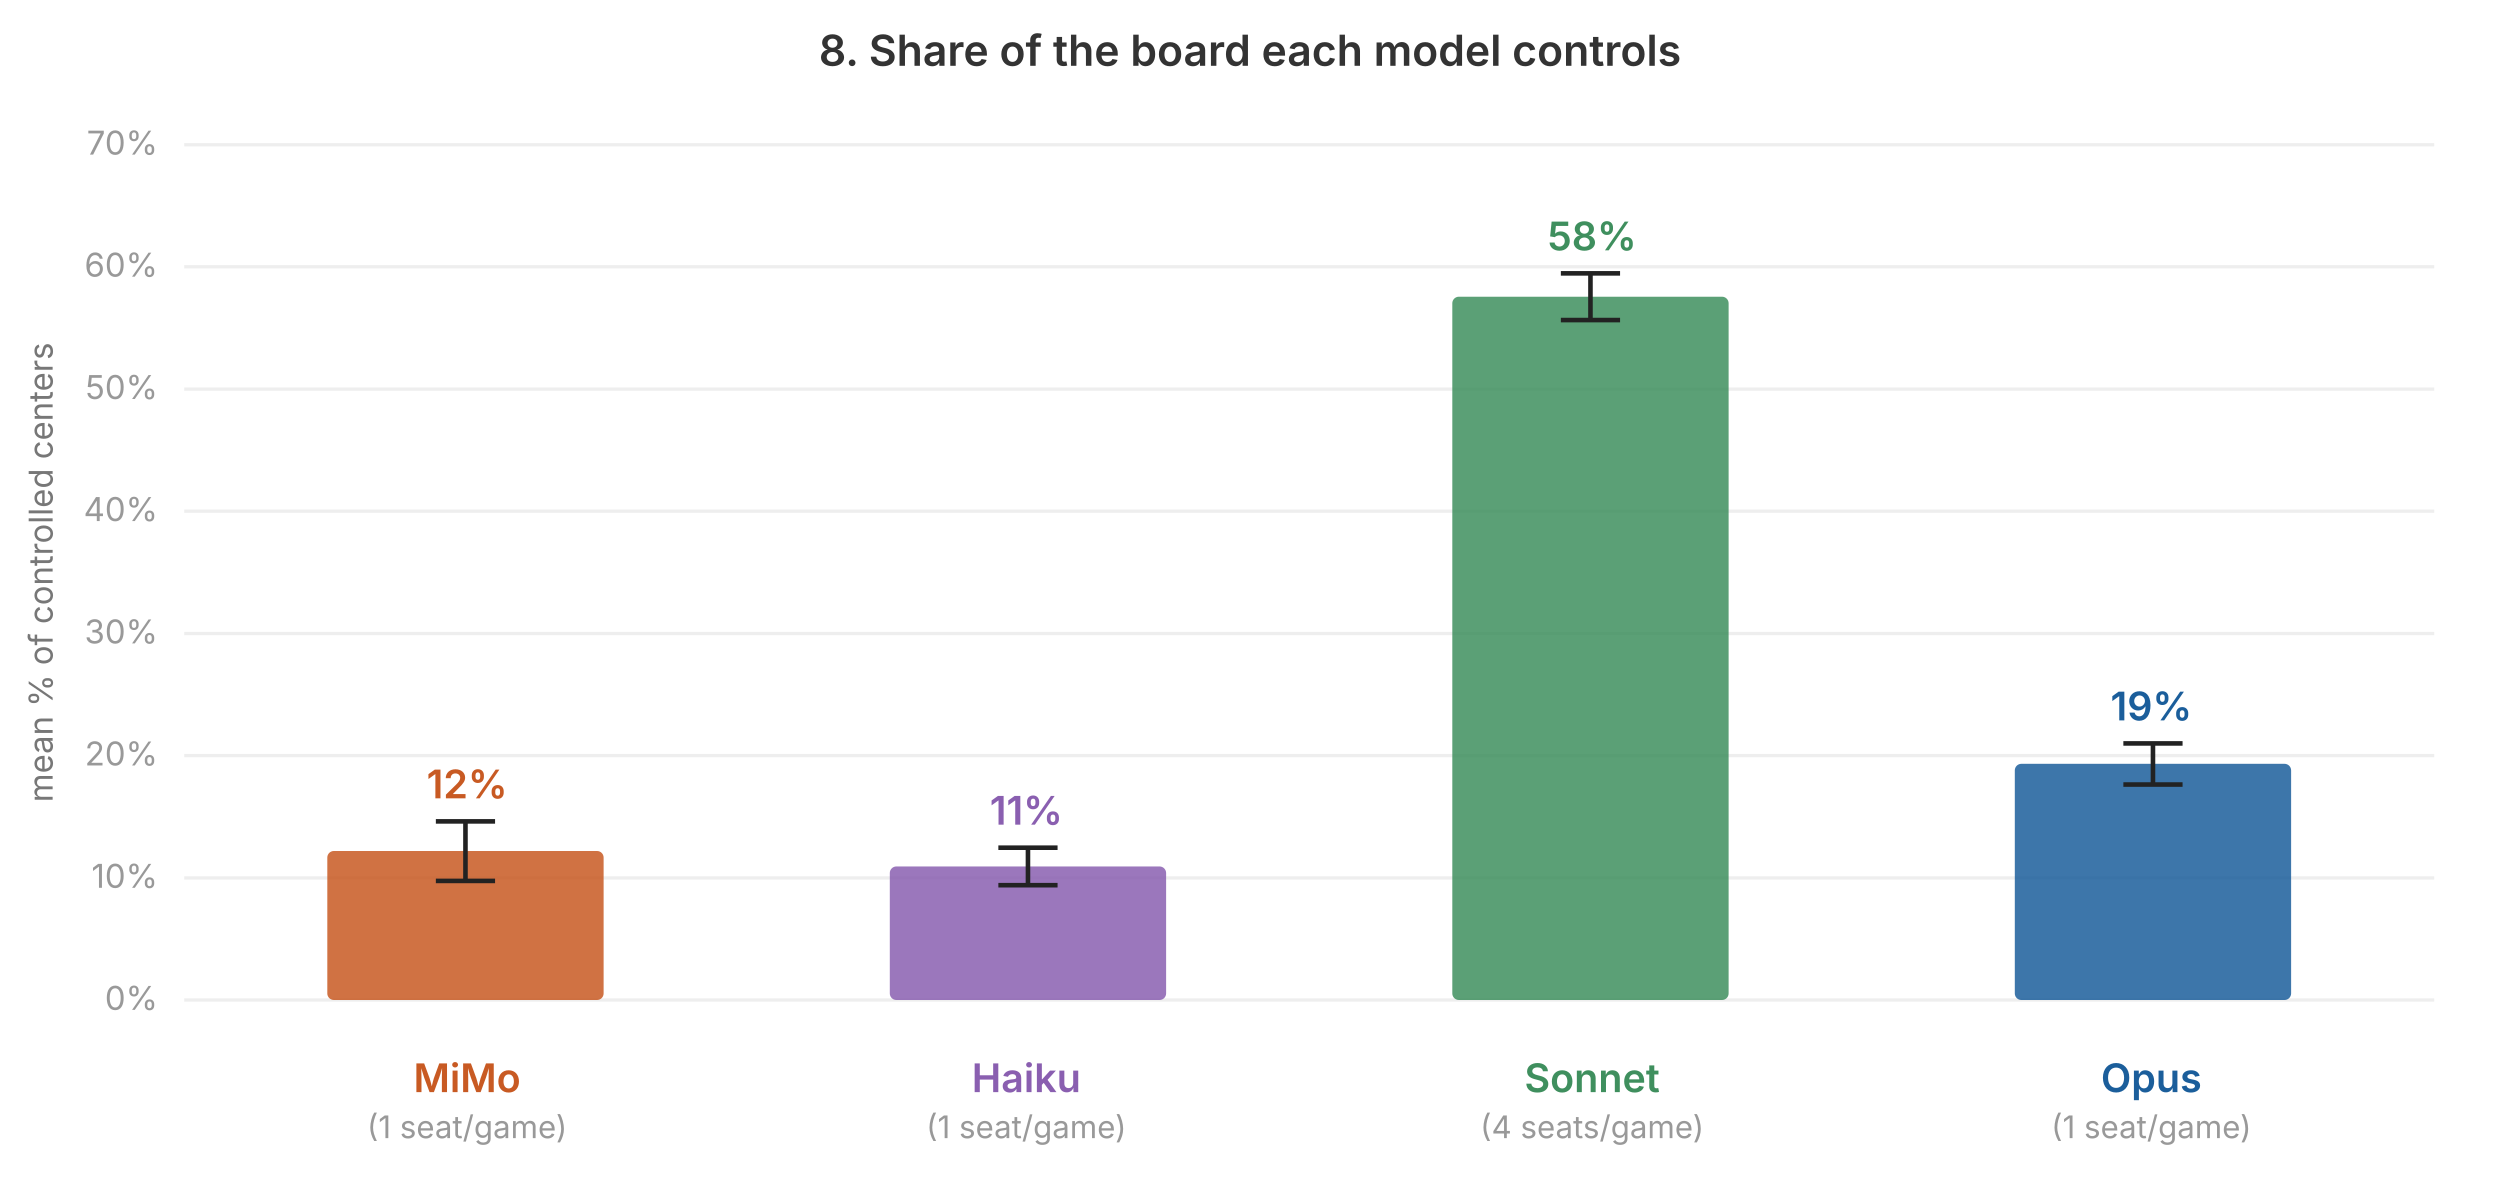
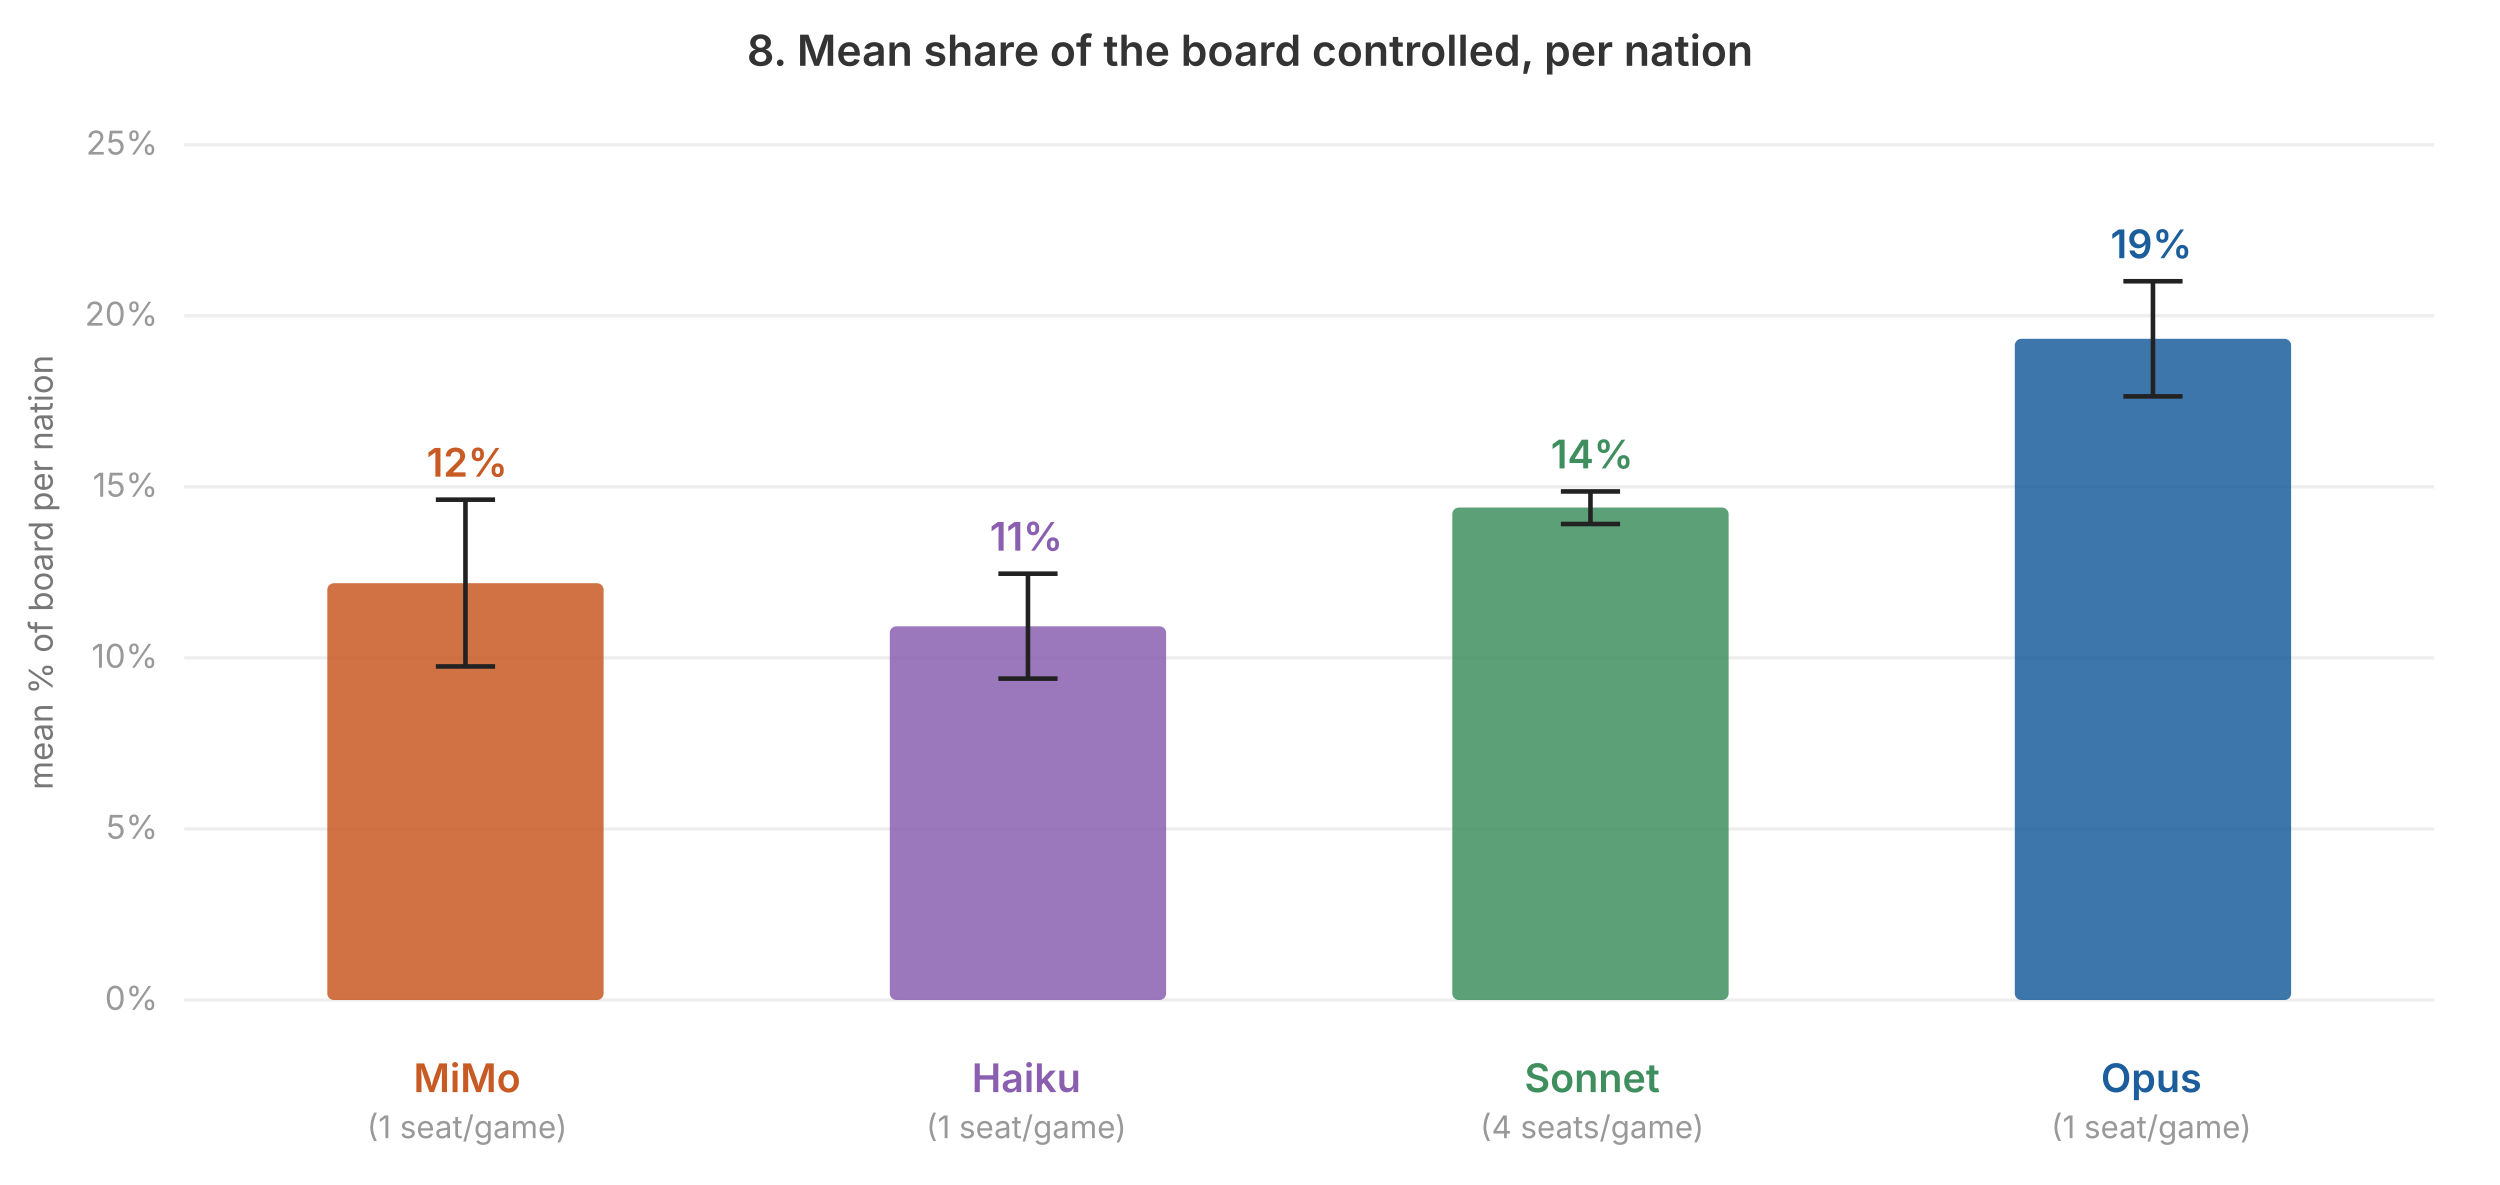
<svg xmlns="http://www.w3.org/2000/svg" viewBox="0 0 760 360" font-family="-apple-system, system-ui, sans-serif" width="760" height="360">
-   <text x="380" y="20" text-anchor="middle" font-size="13" font-weight="600" fill="#333">8. Share of the board each model controls</text>
+   <text x="380" y="20" text-anchor="middle" font-size="13" font-weight="600" fill="#333">8. Mean share of the board controlled, per nation</text>
  <line x1="56" y1="304.0" x2="740" y2="304.0" stroke="#eee" stroke-width="1" />
  <text x="48" y="307.0" text-anchor="end" font-size="10" fill="#999">0%</text>
-   <line x1="56" y1="266.9" x2="740" y2="266.9" stroke="#eee" stroke-width="1" />
-   <text x="48" y="269.9" text-anchor="end" font-size="10" fill="#999">10%</text>
-   <line x1="56" y1="229.7" x2="740" y2="229.7" stroke="#eee" stroke-width="1" />
-   <text x="48" y="232.7" text-anchor="end" font-size="10" fill="#999">20%</text>
-   <line x1="56" y1="192.6" x2="740" y2="192.6" stroke="#eee" stroke-width="1" />
-   <text x="48" y="195.6" text-anchor="end" font-size="10" fill="#999">30%</text>
-   <line x1="56" y1="155.4" x2="740" y2="155.4" stroke="#eee" stroke-width="1" />
-   <text x="48" y="158.4" text-anchor="end" font-size="10" fill="#999">40%</text>
-   <line x1="56" y1="118.3" x2="740" y2="118.3" stroke="#eee" stroke-width="1" />
-   <text x="48" y="121.3" text-anchor="end" font-size="10" fill="#999">50%</text>
-   <line x1="56" y1="81.1" x2="740" y2="81.1" stroke="#eee" stroke-width="1" />
-   <text x="48" y="84.1" text-anchor="end" font-size="10" fill="#999">60%</text>
+   <line x1="56" y1="252.0" x2="740" y2="252.0" stroke="#eee" stroke-width="1" />
+   <text x="48" y="255.0" text-anchor="end" font-size="10" fill="#999">5%</text>
+   <line x1="56" y1="200.0" x2="740" y2="200.0" stroke="#eee" stroke-width="1" />
+   <text x="48" y="203.0" text-anchor="end" font-size="10" fill="#999">10%</text>
+   <line x1="56" y1="148.0" x2="740" y2="148.0" stroke="#eee" stroke-width="1" />
+   <text x="48" y="151.0" text-anchor="end" font-size="10" fill="#999">15%</text>
+   <line x1="56" y1="96.0" x2="740" y2="96.0" stroke="#eee" stroke-width="1" />
+   <text x="48" y="99.0" text-anchor="end" font-size="10" fill="#999">20%</text>
  <line x1="56" y1="44.0" x2="740" y2="44.0" stroke="#eee" stroke-width="1" />
-   <text x="48" y="47.0" text-anchor="end" font-size="10" fill="#999">70%</text>
-   <text x="16" y="174" font-size="10" fill="#777" transform="rotate(-90 16 174)" text-anchor="middle">mean % of controlled centers</text>
-   <rect x="99.5" y="258.7" width="84" height="45.3" rx="2" fill="#c85a23" fill-opacity="0.85" />
-   <line x1="141.5" y1="249.7" x2="141.5" y2="267.8" stroke="#222" stroke-width="1.4" />
-   <line x1="132.5" y1="249.7" x2="150.5" y2="249.7" stroke="#222" stroke-width="1.4" />
-   <line x1="132.5" y1="267.8" x2="150.5" y2="267.8" stroke="#222" stroke-width="1.4" />
-   <text x="142" y="242.7" text-anchor="middle" font-size="12" font-weight="600" fill="#c85a23">12%</text>
+   <text x="48" y="47.0" text-anchor="end" font-size="10" fill="#999">25%</text>
+   <text x="16" y="174" font-size="10" fill="#777" transform="rotate(-90 16 174)" text-anchor="middle">mean % of board per nation</text>
+   <rect x="99.5" y="177.3" width="84" height="126.7" rx="2" fill="#c85a23" fill-opacity="0.85" />
+   <line x1="141.5" y1="151.9" x2="141.5" y2="202.6" stroke="#222" stroke-width="1.4" />
+   <line x1="132.5" y1="151.9" x2="150.5" y2="151.9" stroke="#222" stroke-width="1.4" />
+   <line x1="132.5" y1="202.6" x2="150.5" y2="202.6" stroke="#222" stroke-width="1.4" />
+   <text x="142" y="144.9" text-anchor="middle" font-size="12" font-weight="600" fill="#c85a23">12%</text>
  <text x="142" y="332" text-anchor="middle" font-size="12" font-weight="600" fill="#c85a23">MiMo</text>
  <text x="142" y="346" text-anchor="middle" font-size="9.5" fill="#999">(1 seat/game)</text>
-   <rect x="270.5" y="263.4" width="84" height="40.6" rx="2" fill="#8a5fb0" fill-opacity="0.85" />
-   <line x1="312.5" y1="257.7" x2="312.5" y2="269.1" stroke="#222" stroke-width="1.4" />
-   <line x1="303.5" y1="257.7" x2="321.5" y2="257.7" stroke="#222" stroke-width="1.4" />
-   <line x1="303.5" y1="269.1" x2="321.5" y2="269.1" stroke="#222" stroke-width="1.4" />
-   <text x="312" y="250.7" text-anchor="middle" font-size="12" font-weight="600" fill="#8a5fb0">11%</text>
+   <rect x="270.5" y="190.4" width="84" height="113.6" rx="2" fill="#8a5fb0" fill-opacity="0.85" />
+   <line x1="312.5" y1="174.4" x2="312.5" y2="206.3" stroke="#222" stroke-width="1.4" />
+   <line x1="303.5" y1="174.4" x2="321.5" y2="174.4" stroke="#222" stroke-width="1.4" />
+   <line x1="303.5" y1="206.3" x2="321.5" y2="206.3" stroke="#222" stroke-width="1.4" />
+   <text x="312" y="167.4" text-anchor="middle" font-size="12" font-weight="600" fill="#8a5fb0">11%</text>
  <text x="312" y="332" text-anchor="middle" font-size="12" font-weight="600" fill="#8a5fb0">Haiku</text>
  <text x="312" y="346" text-anchor="middle" font-size="9.5" fill="#999">(1 seat/game)</text>
-   <rect x="441.5" y="90.2" width="84" height="213.8" rx="2" fill="#3f8f5e" fill-opacity="0.85" />
-   <line x1="483.5" y1="83.1" x2="483.5" y2="97.3" stroke="#222" stroke-width="1.4" />
-   <line x1="474.5" y1="83.1" x2="492.5" y2="83.1" stroke="#222" stroke-width="1.4" />
-   <line x1="474.5" y1="97.3" x2="492.5" y2="97.3" stroke="#222" stroke-width="1.4" />
-   <text x="484" y="76.1" text-anchor="middle" font-size="12" font-weight="600" fill="#3f8f5e">58%</text>
+   <rect x="441.5" y="154.3" width="84" height="149.7" rx="2" fill="#3f8f5e" fill-opacity="0.85" />
+   <line x1="483.5" y1="149.4" x2="483.5" y2="159.3" stroke="#222" stroke-width="1.4" />
+   <line x1="474.5" y1="149.4" x2="492.5" y2="149.4" stroke="#222" stroke-width="1.4" />
+   <line x1="474.5" y1="159.3" x2="492.5" y2="159.3" stroke="#222" stroke-width="1.4" />
+   <text x="484" y="142.4" text-anchor="middle" font-size="12" font-weight="600" fill="#3f8f5e">14%</text>
  <text x="484" y="332" text-anchor="middle" font-size="12" font-weight="600" fill="#3f8f5e">Sonnet</text>
  <text x="484" y="346" text-anchor="middle" font-size="9.5" fill="#999">(4 seats/game)</text>
-   <rect x="612.5" y="232.2" width="84" height="71.8" rx="2" fill="#1b5e9b" fill-opacity="0.85" />
-   <line x1="654.5" y1="226.0" x2="654.5" y2="238.5" stroke="#222" stroke-width="1.4" />
-   <line x1="645.5" y1="226.0" x2="663.5" y2="226.0" stroke="#222" stroke-width="1.4" />
-   <line x1="645.5" y1="238.5" x2="663.5" y2="238.5" stroke="#222" stroke-width="1.4" />
-   <text x="654" y="219.0" text-anchor="middle" font-size="12" font-weight="600" fill="#1b5e9b">19%</text>
+   <rect x="612.5" y="103.0" width="84" height="201.0" rx="2" fill="#1b5e9b" fill-opacity="0.85" />
+   <line x1="654.5" y1="85.5" x2="654.5" y2="120.5" stroke="#222" stroke-width="1.4" />
+   <line x1="645.5" y1="85.5" x2="663.5" y2="85.5" stroke="#222" stroke-width="1.4" />
+   <line x1="645.5" y1="120.5" x2="663.5" y2="120.5" stroke="#222" stroke-width="1.4" />
+   <text x="654" y="78.5" text-anchor="middle" font-size="12" font-weight="600" fill="#1b5e9b">19%</text>
  <text x="654" y="332" text-anchor="middle" font-size="12" font-weight="600" fill="#1b5e9b">Opus</text>
  <text x="654" y="346" text-anchor="middle" font-size="9.5" fill="#999">(1 seat/game)</text>
</svg>
